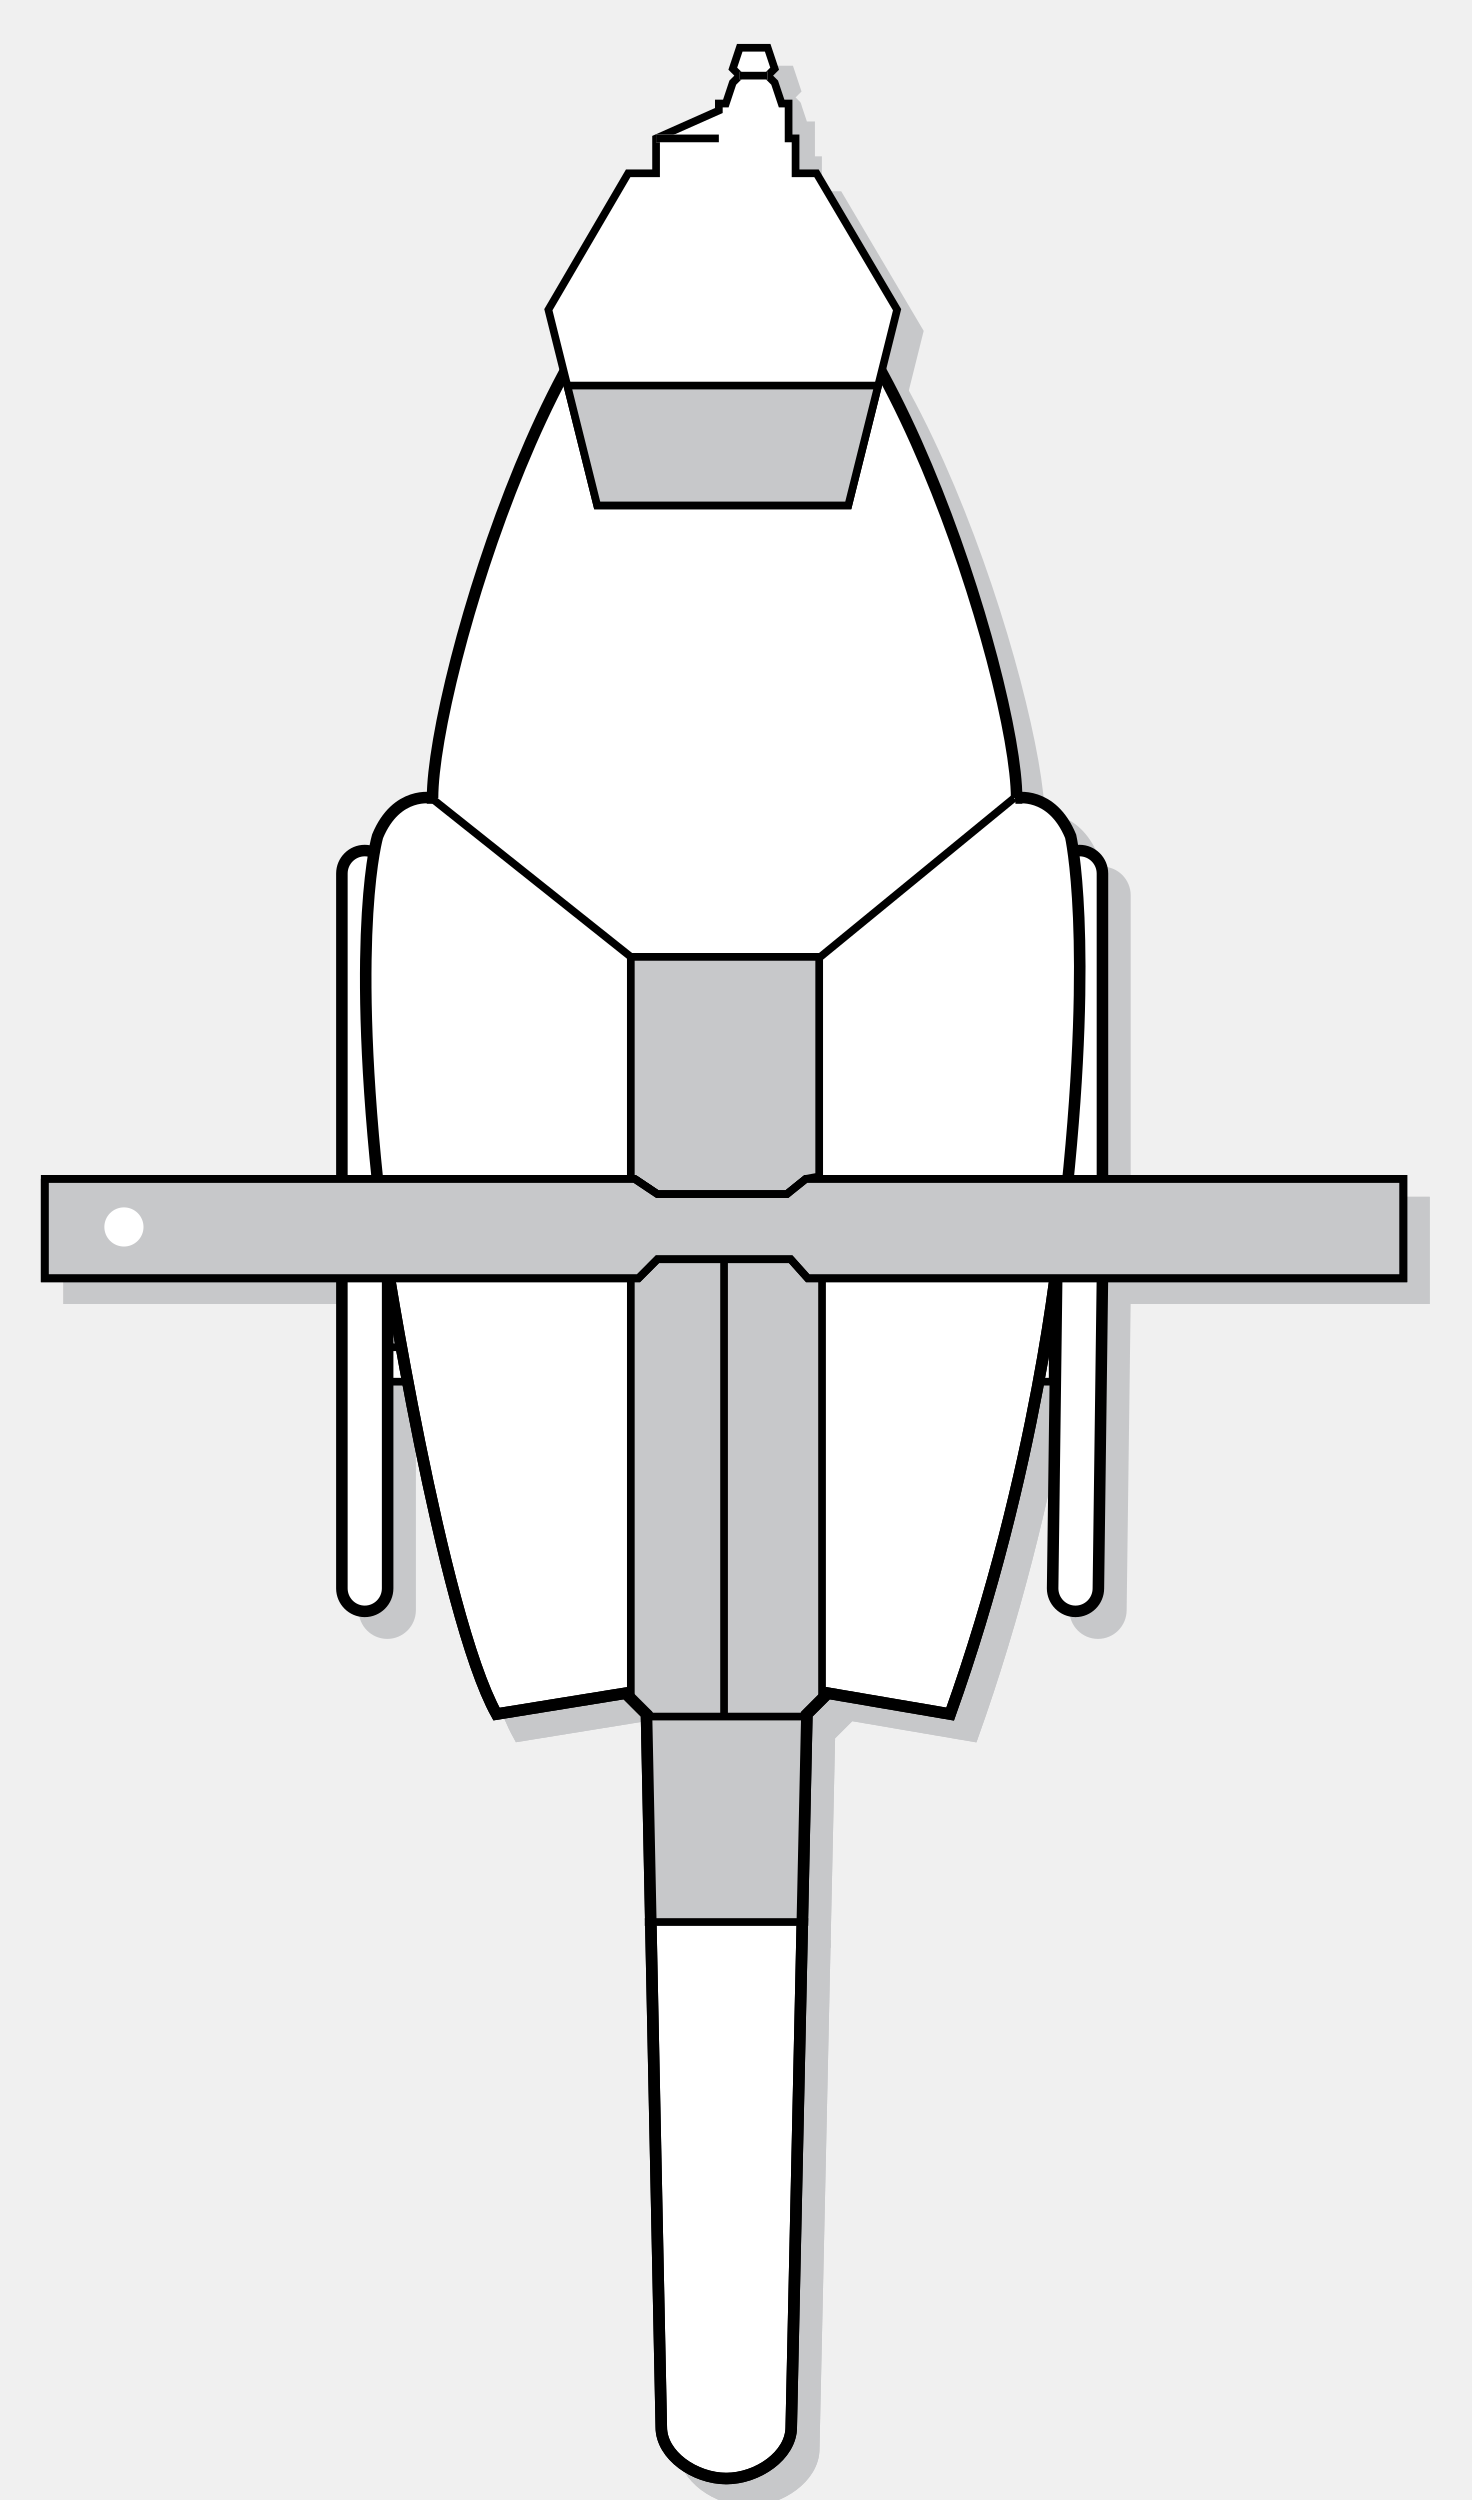
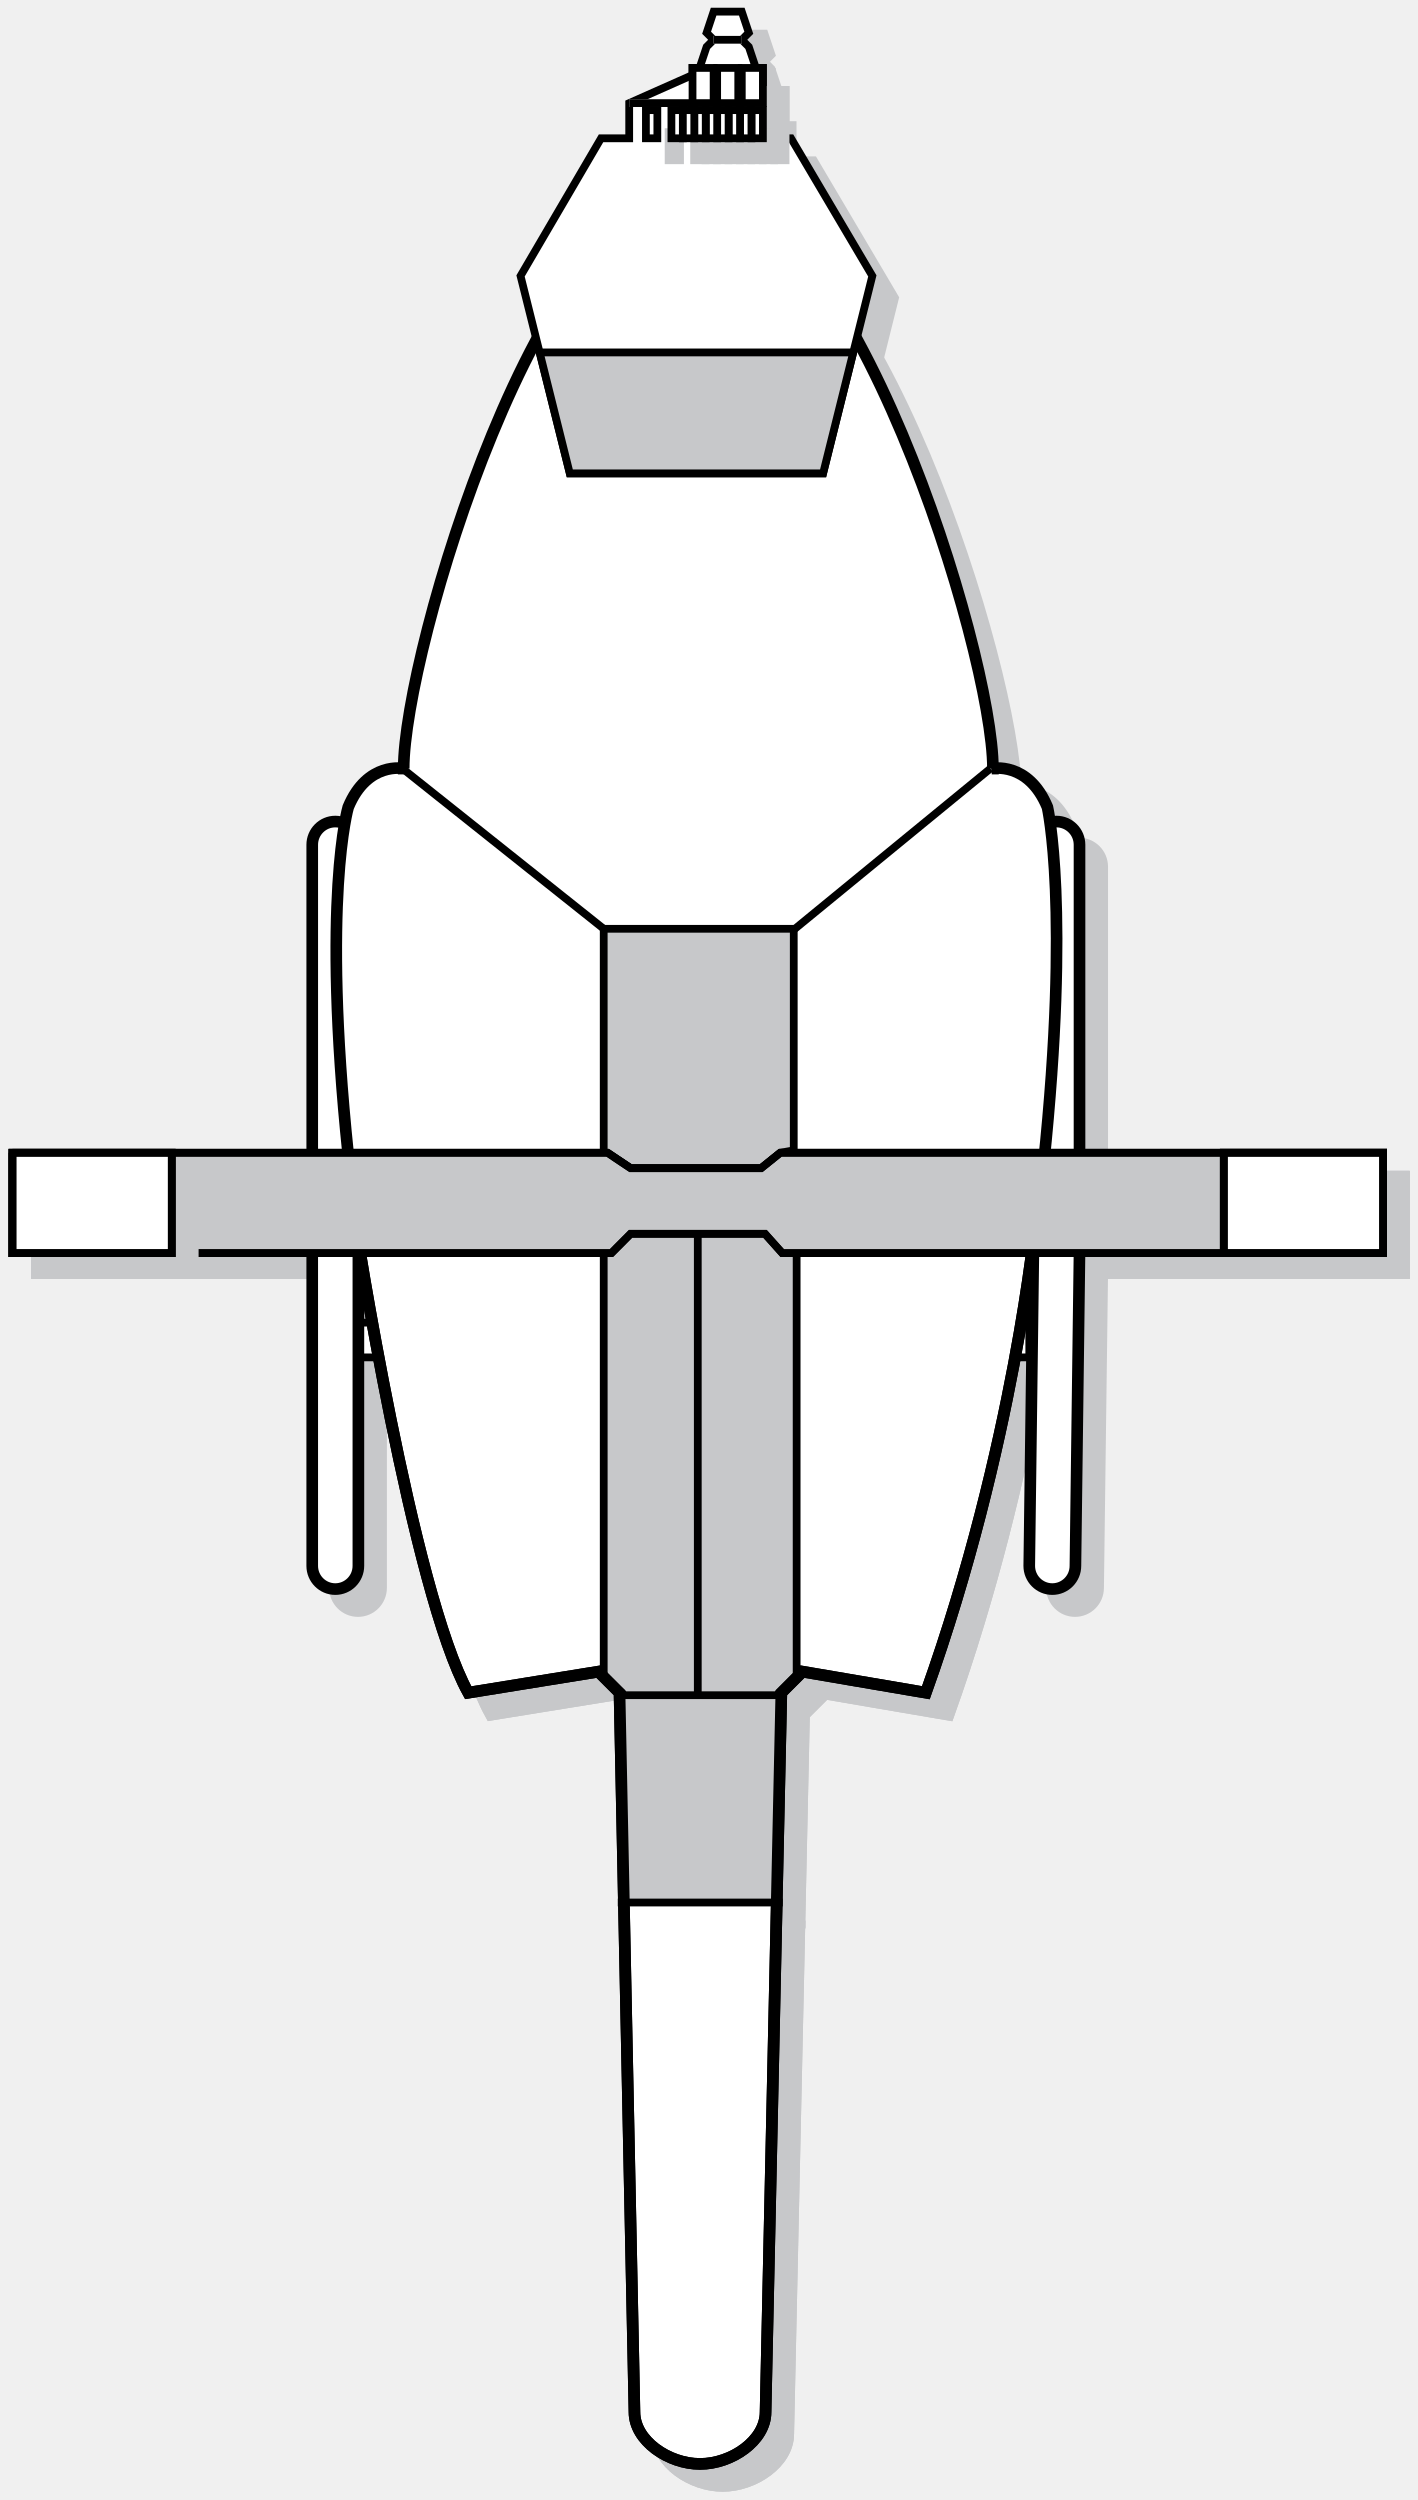
- <svg xmlns="http://www.w3.org/2000/svg" viewBox="-2 26 193 328">
+ <svg xmlns="http://www.w3.org/2000/svg" viewBox="2.25 30.75 184.375 325.125">
+   <defs>
+     <clipPath id="pd-ex1">
+       <path clip-rule="evenodd" d="M395 30H583V358H395zm80.69 164.75h.927l2.481-2.497h17.121l2.19 2.203 1.772 .254v54.501L497.617 251.274H478.229L475.69 249.742zz" />
+     </clipPath>
+     <clipPath id="pd-ex2">
+       <path clip-rule="evenodd" d="M395 30H583V358H395zm4.279 151.755V194.13h77.004l2.482-2.495H496.397l2.231 2.495H575.872V181.755H498.353l-2.482 1.994H478.799l-2.979-1.994zz" />
+     </clipPath>
+     <clipPath id="pd-ex3">
+       <path clip-rule="evenodd" d="M395 30H583V358H395zm82.043 221.874h20.375l-.578 26.681H478.487zz" />
+     </clipPath>
+     <clipPath id="pd-ex4">
+       <path clip-rule="evenodd" d="M395 30H583V358H395zM509.821 68.151L503.542 93.327H471.267l-6.282-25.177L475.243 50.613H479.011V45.958l8.186-3.637V41.515h.827l.954-2.867 1.071-1.07-.99-.992L489.841 34.239h3.206l.782 2.347-.99 .992 1.071 1.07 .956 2.867H495.693v4.548h.909v4.55h2.859zz" />
+     </clipPath>
+     <clipPath id="pd-ex5">
+       <path clip-rule="evenodd" d="M395 30H583V358H395zM503.542 93.327l3.749-15.032H467.518l3.749 15.032zz" />
+     </clipPath>
+     <clipPath id="pd-ex6">
+       <path clip-rule="evenodd" d="M395 30H583V358H395zm81.075 151.204L478.981 183.15h16.679l2.457-1.977L499.683 180.89V152.803H475.716v28.172zz" />
+     </clipPath>
+     <clipPath id="pd-ex7">
+       <path clip-rule="evenodd" d="M395 30H583V358H395zm4.279 151.755h20v12.376h-20zzm156.596 0h19.998v12.376H555.875zz" />
+     </clipPath>
+   </defs>
  <g transform="matrix(1.006 0 0 1.006 3.363 11.250)" id="g302">
    <g id="armor_diagram_superheavy_vtol_chinturret" transform="translate(-398.4775,-13.05)">
-       <polyline fill="#C7C8CA" points="452.202,210.75 446.632,210.75 446.632,206.257 450.686,206.257 " id="polyline30" />
-       <polyline fill="none" id="polyline32" stroke-width="1.003" points="452.202,210.75 446.632,210.75 446.632,206.257   450.686,206.257 " stroke="#C7C8CA" />
-       <path fill="#C7C8CA" d="M440.669,197.273v40.43c0,1.656,1.337,3,2.984,3s2.981-1.344,2.981-3v-40.43" />
-       <path fill="none" stroke-width="1.504" d="M440.669,197.273v40.43c0,1.656,1.337,3,2.984,3s2.981-1.344,2.981-3  v-40.43" stroke="#C7C8CA" />
-       <polyline fill="#C7C8CA" points="531.381,206.257 533.365,206.257 533.365,210.75 530.638,210.75 " id="polyline38" />
-       <polyline fill="none" id="polyline40" stroke-width="1.003" points="531.381,206.257 533.365,206.257 533.365,210.75   530.638,210.75 " stroke="#C7C8CA" />
-       <path fill="#C7C8CA" d="M533.891,197.273l-0.529,40.43c0,1.656,1.335,3,2.982,3c1.648,0,2.985-1.344,2.985-3l0.528-40.43" />
-       <path fill="none" stroke-width="1.504" d="M533.891,197.273l-0.529,40.43c0,1.656,1.335,3,2.982,3  c1.648,0,2.985-1.344,2.985-3l0.528-40.43" stroke="#C7C8CA" />
-       <path fill="#C7C8CA" d="M446.19,193.109c0,0,7.444,48.016,14.642,60.992l16.83-2.725l2.729,2.725l1.931,92.993  c0,3.702,4.401,6.704,8.473,6.704c4.07,0,8.475-3.002,8.475-6.704l2.04-92.993l2.73-2.725l15.953,2.725  c11.417-31.945,14.18-60.992,14.18-60.992" />
-       <path fill="none" stroke-width="1.504" d="M446.19,193.109c0,0,7.444,48.016,14.642,60.992l16.83-2.725  l2.729,2.725l1.931,92.993c0,3.702,4.401,6.704,8.473,6.704c4.07,0,8.475-3.002,8.475-6.704l2.04-92.993l2.73-2.725l15.953,2.725  c11.417-31.945,14.18-60.992,14.18-60.992" stroke="#C7C8CA" />
-       <path fill="#C7C8CA" d="M539.858,184.913v-40.431c0-1.657-1.336-3-2.984-3c-1.647,0-2.983,1.343-2.983,3v40.431" />
-       <path fill="none" stroke-width="1.504" d="M539.858,184.913v-40.431c0-1.657-1.336-3-2.984-3  c-1.647,0-2.983,1.343-2.983,3v40.431" stroke="#C7C8CA" />
-       <path fill="#C7C8CA" d="M446.637,184.913v-40.431c0-1.657-1.336-3-2.983-3c-1.649,0-2.983,1.343-2.983,3v40.431" />
-       <path fill="none" stroke-width="1.504" d="M446.637,184.913v-40.431c0-1.657-1.336-3-2.983-3  c-1.649,0-2.983,1.343-2.983,3v40.431" stroke="#C7C8CA" />
+       <path fill="#C7C8CA" id="polyline30" d="M452.202 210.75h-5.57v-4.493h4.054z" style=";stroke:#C7C8CA;stroke-width:1.003" />
+       <path fill="#C7C8CA" d="M440.669 197.273v40.43c0 1.656 1.337 3 2.984 3s2.981-1.344 2.981-3v-40.43" style=";stroke:#C7C8CA;stroke-width:1.504" />
+       <path fill="#C7C8CA" id="polyline38" d="M531.381 206.257h1.984v4.493h-2.727z" style=";stroke:#C7C8CA;stroke-width:1.003" />
+       <path fill="#C7C8CA" d="M533.891 197.273l-.529 40.43c0 1.656 1.335 3 2.982 3 1.648 0 2.985-1.344 2.985-3l.528-40.43" style=";stroke:#C7C8CA;stroke-width:1.504" />
+       <path fill="#C7C8CA" d="M446.19 193.109s7.444 48.016 14.642 60.992l16.83-2.725 2.729 2.725 1.931 92.993c0 3.702 4.401 6.704 8.473 6.704 4.07 0 8.475-3.002 8.475-6.704l2.04-92.993 2.73-2.725 15.953 2.725c11.417-31.945 14.18-60.992 14.18-60.992" style=";stroke:#C7C8CA;stroke-width:1.504" />
+       <path fill="#C7C8CA" d="M539.858 184.913V144.482c0-1.657-1.336-3-2.984-3-1.647 0-2.983 1.343-2.983 3v40.431" style=";stroke:#C7C8CA;stroke-width:1.504" />
+       <path fill="#C7C8CA" d="M446.637 184.913V144.482c0-1.657-1.336-3-2.983-3-1.649 0-2.983 1.343-2.983 3v40.431" style=";stroke:#C7C8CA;stroke-width:1.504" />
      <polyline fill="#C7C8CA" points="479.658,254.416 500.658,254.416 500.066,281.698 481.138,281.698 479.658,254.416 " id="polyline58" />
      <polyline fill="none" id="polyline60" stroke-width="1.003" points="479.658,254.416 500.657,254.416 500.065,281.696   481.138,281.696 479.658,254.416 " stroke="#C7C8CA" />
-       <path fill="#C7C8CA" d="M445.32,184.546c-3.475-33.193,0-44.922,0-44.922c2.481-5.99,7.197-4.992,7.197-4.992h-0.026  c0-15.106,17.909-75.097,37.804-75.097c19.897,0,38.37,59.991,38.37,75.097h-0.15c0,0,4.715-0.999,7.196,4.992  c0,0,2.979,12.977-0.496,46.169" />
-       <path fill="none" stroke-width="1.504" d="M445.32,184.546c-3.475-33.193,0-44.922,0-44.922  c2.481-5.99,7.197-4.992,7.197-4.992h-0.026c0-15.106,17.909-75.097,37.804-75.097c19.897,0,38.37,59.991,38.37,75.097h-0.15  c0,0,4.715-0.999,7.196,4.992c0,0,2.979,12.977-0.496,46.169" stroke="#C7C8CA" />
+       <path fill="#C7C8CA" d="M445.32 184.546c-3.475-33.193 0-44.922 0-44.922 2.481-5.99 7.197-4.992 7.197-4.992h-.026c0-15.106 17.909-75.097 37.804-75.097 19.897 0 38.37 59.991 38.37 75.097h-.15s4.715-.999 7.196 4.992c0 0 2.979 12.977-.496 46.169" style=";stroke:#C7C8CA;stroke-width:1.504" />
      <polyline fill="#C7C8CA" points="478.322,197.293 479.427,197.293 481.907,194.796 499.279,194.796 501.484,197.015   503.414,197.293 503.414,252.198 500.657,254.416 481.08,254.416 478.322,252.752 478.322,197.293 " id="polyline66" />
      <polyline fill="none" id="polyline68" stroke-width="1.003" points="478.322,197.293 479.425,197.293 481.907,194.796   499.278,194.796 501.484,197.015 503.414,197.293 503.414,252.198 500.657,254.417 481.08,254.417 478.322,252.753 478.322,197.293   " stroke="#C7C8CA" />
-       <path fill="#C7C8CA" d="M490.51,194.778v59.646 M478.35,197.273v54.906l2.73,2.245h19.604l2.606-2.621v-54.53" />
-       <path fill="none" stroke-width="1.003" d="M490.51,194.778v59.646 M478.35,197.273v54.906l2.73,2.245h19.604  l2.606-2.621v-54.53" stroke="#C7C8CA" />
-       <path fill="#C7C8CA" d="M502.916,155.471l25.42-20.839 M452.339,134.632l26.011,20.714" />
-       <path fill="none" stroke-width="1.003" d="M502.916,155.471l25.42-20.839 M452.339,134.632l26.011,20.714" stroke="#C7C8CA" />
+       <path fill="#C7C8CA" d="M490.51 194.778v59.646m-12.16-57.151v54.906l2.73 2.245h19.604l2.606-2.621v-54.53" style=";stroke:#C7C8CA;stroke-width:1.003" />
+       <path fill="#C7C8CA" d="M502.916 155.471l25.42-20.839m-75.997 0l26.011 20.714" style=";stroke:#C7C8CA;stroke-width:1.003" />
      <line fill="none" x1="480.169" x2="501.486" y1="281.22" y2="281.22" id="line78" stroke="#C7C8CA" stroke-miterlimit="10" />
      <polyline fill="#C7C8CA" points="480.169,281.22 501.486,281.22 480.169,281.22 " id="polyline80" />
      <line fill="none" x1="480.169" x2="501.486" y1="281.22" y2="281.22" id="line82" stroke="#C7C8CA" stroke-width="1.003" />
-       <polyline fill="#C7C8CA" points="478.846,184.296 481.824,186.292 498.699,186.292 501.18,184.296 502.918,183.981 502.918,155.345   478.35,155.345 478.35,183.981 " id="polyline84" />
-       <polyline fill="none" id="polyline86" stroke-width="1.003" points="478.846,184.296 481.824,186.292 498.699,186.292   501.18,184.296 502.918,183.981 502.918,155.345 478.35,155.345 478.35,183.981 " stroke="#C7C8CA" />
-       <polyline fill="#C7C8CA" points="478.846,184.296 481.824,186.292 498.699,186.292 501.18,184.296 502.918,183.981 502.918,155.345   478.35,155.345 478.35,183.981 " id="polyline88" />
-       <polyline fill="none" id="polyline90" stroke-width="1.003" points="478.846,184.296 481.824,186.292 498.699,186.292   501.18,184.296 502.918,183.981 502.918,155.345 478.35,155.345 478.35,183.981 " stroke="#C7C8CA" />
-       <path fill="#C7C8CA" d="M446.19,193.109c0,0,7.444,48.016,14.642,60.992l16.83-2.725l2.729,2.725l1.931,92.993  c0,3.702,4.401,6.704,8.473,6.704c4.07,0,8.475-3.002,8.475-6.704l2.04-92.993l2.73-2.725l15.953,2.725  c11.417-31.945,14.18-60.992,14.18-60.992" />
-       <path fill="none" stroke-width="1.504" d="M446.19,193.109c0,0,7.444,48.016,14.642,60.992l16.83-2.725  l2.729,2.725l1.931,92.993c0,3.702,4.401,6.704,8.473,6.704c4.07,0,8.475-3.002,8.475-6.704l2.04-92.993l2.73-2.725l15.953,2.725  c11.417-31.945,14.18-60.992,14.18-60.992" stroke="#C7C8CA" />
+       <path fill="#C7C8CA" id="polyline84" d="M478.846 184.296l2.978 1.996h16.875l2.481-1.996 1.738-.315V155.345H478.35v28.636z" style=";stroke:#C7C8CA;stroke-width:1.003" />
+       <path fill="#C7C8CA" id="polyline88" d="M478.846 184.296l2.978 1.996h16.875l2.481-1.996 1.738-.315V155.345H478.35v28.636z" style=";stroke:#C7C8CA;stroke-width:1.003" />
+       <path fill="#C7C8CA" d="M446.19 193.109s7.444 48.016 14.642 60.992l16.83-2.725 2.729 2.725 1.931 92.993c0 3.702 4.401 6.704 8.473 6.704 4.07 0 8.475-3.002 8.475-6.704l2.04-92.993 2.73-2.725 15.953 2.725c11.417-31.945 14.18-60.992 14.18-60.992" style=";stroke:#C7C8CA;stroke-width:1.504" />
      <polyline fill="#C7C8CA" points="401.914,184.296 401.914,197.273 479.343,197.273 481.824,194.777 499.195,194.777   501.429,197.273 579.105,197.273 579.105,184.296 501.182,184.296 498.698,186.292 481.824,186.292 478.846,184.296   401.914,184.296 " id="polyline96" />
      <polyline fill="none" id="polyline98" stroke-width="1.003" points="401.914,184.296 401.914,197.271 479.343,197.271   481.824,194.777 499.195,194.777 501.429,197.271 579.105,197.271 579.105,184.296 501.18,184.296 498.698,186.292 481.824,186.292   478.846,184.296 401.914,184.296 " stroke="#C7C8CA" />
      <polyline fill="#C7C8CA" points="401.914,184.296 401.914,197.273 479.343,197.273 481.824,194.777 499.195,194.777   501.429,197.273 579.105,197.273 579.105,184.296 501.182,184.296 498.698,186.292 481.824,186.292 478.846,184.296   401.914,184.296 " id="polyline108" />
      <polygon fill="none" stroke-width="1.003" points="401.914,184.296 401.914,197.271 479.343,197.271   481.824,194.777 499.195,194.777 501.429,197.271 579.105,197.271 579.105,184.296 501.18,184.296 498.698,186.292 481.824,186.292   478.846,184.296 " stroke="#C7C8CA" />
      <polyline fill="#C7C8CA" points="513.075,70.945 506.711,96.469 473.965,96.469 467.6,70.945 478.006,53.154 481.646,53.154   481.646,48.606 489.83,44.968 489.83,44.058 490.741,44.058 491.649,41.329 492.56,40.42 491.649,39.51 492.56,36.782   496.197,36.782 497.107,39.51 496.197,40.42 497.107,41.329 498.017,44.058 498.927,44.058 498.928,48.606 499.836,48.606   499.836,53.154 502.566,53.154 513.075,70.945 " id="polyline120" />
      <polygon fill="none" stroke-width="1.003" points="513.075,70.945 506.711,96.469 473.965,96.469 467.6,70.945   478.006,53.154 481.644,53.154 481.644,48.606 489.83,44.968 489.83,44.058 490.74,44.058 491.649,41.329 492.56,40.42   491.649,39.51 492.56,36.782 496.197,36.782 497.105,39.51 496.197,40.42 497.105,41.329 498.017,44.058 498.927,44.058   498.928,48.606 499.836,48.606 499.836,53.154 502.566,53.154 " stroke="#C7C8CA" />
      <line fill="none" x1="493.98" x2="497.619" y1="41.741" y2="41.741" id="line136" stroke="#C7C8CA" stroke-miterlimit="10" />
      <polyline fill="#C7C8CA" points="493.98,41.741 497.619,41.741 493.98,41.741 " id="polyline138" />
      <line fill="none" x1="493.98" x2="497.619" y1="41.741" y2="41.741" id="line140" stroke="#C7C8CA" stroke-width="1.003" />
      <line fill="none" x1="481.646" x2="489.832" y1="48.605" y2="48.605" id="line142" stroke="#C7C8CA" stroke-miterlimit="10" />
      <polyline fill="#C7C8CA" points="481.646,48.605 489.832,48.605 481.646,48.605 " id="polyline144" />
      <line fill="none" x1="481.646" x2="489.832" y1="48.605" y2="48.605" id="line146" stroke="#C7C8CA" stroke-width="1.003" />
      <polyline fill="#C7C8CA" points="506.711,96.469 510.608,80.838 470.066,80.838 473.967,96.469 506.711,96.469 " id="polyline184" />
      <polygon fill="none" stroke-width="1.003" points="506.711,96.469 510.607,80.838 470.066,80.838 473.967,96.469   " stroke="#C7C8CA" />
-       <polyline fill="#FFFFFF" points="449.268,207.908 443.697,207.908 443.697,203.416 447.751,203.416 " id="polyline188" />
+       <polyline fill="#FFFFFF" points="449.268,207.908 443.697,207.908 443.697,203.416 447.751,203.416 " id="polyline188" class="armor unitLocation" data-loc="LS" />
      <polyline fill="none" id="polyline190" stroke-width="1.003" points="449.268,207.908 443.697,207.908 443.697,203.416   447.751,203.416 " stroke="#000000" />
-       <path fill="#FFFFFF" d="M437.734,194.431v40.431c0,1.656,1.336,3,2.984,3c1.646,0,2.983-1.344,2.983-3v-40.431" />
-       <path fill="none" stroke-width="1.504" d="M437.734,194.431v40.431c0,1.656,1.336,3,2.984,3  c1.646,0,2.983-1.344,2.983-3v-40.431" stroke="#000000" />
-       <polyline fill="#FFFFFF" points="528.446,203.415 530.432,203.415 530.432,207.907 527.703,207.907 " id="polyline196" />
+       <path fill="#FFFFFF" d="M437.734 194.431v40.431c0 1.656 1.336 3 2.984 3 1.646 0 2.983-1.344 2.983-3V194.431" class="armor unitLocation" data-loc="LS" style=";stroke:#000000;stroke-width:1.504" />
+       <polyline fill="#FFFFFF" points="528.446,203.415 530.432,203.415 530.432,207.907 527.703,207.907 " id="polyline196" class="armor unitLocation" data-loc="RS" />
      <polyline fill="none" id="polyline198" stroke-width="1.003" points="528.446,203.415 530.432,203.415 530.432,207.907   527.703,207.907 " stroke="#000000" />
-       <path fill="#FFFFFF" d="M530.957,194.431l-0.53,40.431c0,1.656,1.336,3,2.982,3c1.649,0,2.986-1.344,2.986-3l0.527-40.431" />
-       <path fill="none" stroke-width="1.504" d="M530.957,194.431l-0.53,40.431c0,1.656,1.336,3,2.982,3  c1.649,0,2.986-1.344,2.986-3l0.527-40.431" stroke="#000000" />
-       <path fill="#FFFFFF" d="M443.257,190.266c0,0,7.445,48.016,14.643,60.992l16.83-2.725l2.729,2.725l1.931,92.993  c0,3.704,4.402,6.705,8.474,6.705c4.069,0,8.475-3.001,8.475-6.705l2.04-92.993l2.729-2.725l15.954,2.725  c11.417-31.945,14.18-60.992,14.18-60.992" />
-       <path fill="none" stroke-width="1.504" d="M443.257,190.266c0,0,7.445,48.016,14.643,60.992l16.83-2.725  l2.729,2.725l1.931,92.993c0,3.704,4.402,6.705,8.474,6.705c4.069,0,8.475-3.001,8.475-6.705l2.04-92.993l2.729-2.725l15.954,2.725  c11.417-31.945,14.18-60.992,14.18-60.992" stroke="#000000" />
-       <path fill="#FFFFFF" d="M536.925,182.071v-40.431c0-1.656-1.337-3-2.985-3c-1.646,0-2.982,1.344-2.982,3v40.431" />
-       <path fill="none" stroke-width="1.504" d="M536.925,182.071v-40.431c0-1.656-1.337-3-2.985-3  c-1.646,0-2.982,1.344-2.982,3v40.431" stroke="#000000" />
-       <path fill="#FFFFFF" d="M443.702,182.071v-40.431c0-1.656-1.335-3-2.983-3s-2.984,1.344-2.984,3v40.431" />
-       <path fill="none" stroke-width="1.504" d="M443.702,182.071v-40.431c0-1.656-1.335-3-2.983-3s-2.984,1.344-2.984,3  v40.431" stroke="#000000" />
-       <polyline fill="#C7C8CA" points="476.726,251.574 497.724,251.574 497.133,278.855 478.203,278.855 476.726,251.574 " id="polyline216" />
-       <path fill="#FFFFFF" d="M442.386,181.704c-3.474-33.193,0-44.922,0-44.922c2.481-5.991,7.196-4.992,7.196-4.992h-0.024  c0-15.105,17.908-75.097,37.803-75.097c19.897,0,38.37,59.992,38.37,75.097h-0.149c0,0,4.715-0.999,7.196,4.992  c0,0,2.979,12.977-0.497,46.168" />
-       <path fill="none" stroke-width="1.504" d="M442.386,181.704c-3.474-33.193,0-44.922,0-44.922  c2.481-5.991,7.196-4.992,7.196-4.992h-0.024c0-15.105,17.908-75.097,37.803-75.097c19.897,0,38.37,59.992,38.37,75.097h-0.149  c0,0,4.715-0.999,7.196,4.992c0,0,2.979,12.977-0.497,46.168" stroke="#000000" />
-       <polyline fill="#C7C8CA" points="475.39,194.45 476.492,194.45 478.973,191.953 496.344,191.953 498.551,194.173 500.481,194.45   500.481,249.355 497.723,251.574 478.146,251.574 475.39,249.911 475.39,194.45 " id="polyline222" />
-       <path fill="none" stroke-width="1.003" d="M487.577,191.937v59.646 M475.417,194.431v54.906l2.73,2.245h19.603  l2.606-2.621v-54.531" stroke="#000000" />
-       <path fill="none" stroke-width="1.003" d="M499.982,152.629l25.421-20.839 M449.404,131.79l26.012,20.714" stroke="#000000" />
+       <path fill="#FFFFFF" d="M530.957 194.431l-.53 40.431c0 1.656 1.336 3 2.982 3 1.649 0 2.986-1.344 2.986-3l.527-40.431" class="armor unitLocation" data-loc="RS" style=";stroke:#000000;stroke-width:1.504" />
+       <defs>
+         <clipPath id="vtol-turret-armor-outline-2" clipPathUnits="userSpaceOnUse">
+           <path d="M443.257,190.266c0,0,7.445,48.016,14.643,60.992l16.83-2.725l2.729,2.725l1.931,92.993  c0,3.704,4.402,6.705,8.474,6.705c4.069,0,8.475-3.001,8.475-6.705l2.04-92.993l2.729-2.725l15.954,2.725  c11.417-31.945,14.18-60.992,14.18-60.992" />
+         </clipPath>
+       </defs>
+       <g clip-path="url(#vtol-turret-armor-outline-2)">
+         <g clip-path="url(#pd-ex1)">
+           <path class="armor unitLocation" data-loc="LS" fill="#FFFFFF" stroke="none" d="M300 0H487.977V251.574H300z" clip-path="url(#pd-ex2)" />
+         </g>
+         <g clip-path="url(#pd-ex1)">
+           <path class="armor unitLocation" data-loc="RS" fill="#FFFFFF" stroke="none" d="M487.577 0H650V251.574H487.577z" clip-path="url(#pd-ex2)" />
+         </g>
+         <path class="armor unitLocation" data-loc="RR" fill="#FFFFFF" stroke="none" d="M300 251.574H650V400H300z" clip-path="url(#pd-ex3)" />
+       </g>
+       <path fill="none" stroke-width="1.504" d="M443.257 190.266s7.445 48.016 14.643 60.992l16.83-2.725 2.729 2.725 1.931 92.993c0 3.704 4.402 6.705 8.474 6.705 4.069 0 8.475-3.001 8.475-6.705l2.04-92.993 2.729-2.725 15.954 2.725c11.417-31.945 14.18-60.992 14.18-60.992" stroke="#000000" />
+       <path fill="#FFFFFF" d="M536.925 182.071V141.64c0-1.656-1.337-3-2.985-3-1.646 0-2.982 1.344-2.982 3v40.431" class="armor unitLocation" data-loc="RS" style=";stroke:#000000;stroke-width:1.504" clip-path="url(#pd-ex2)" />
+       <path fill="#FFFFFF" d="M443.702 182.071V141.64c0-1.656-1.335-3-2.983-3s-2.984 1.344-2.984 3v40.431" class="armor unitLocation" data-loc="LS" style=";stroke:#000000;stroke-width:1.504" clip-path="url(#pd-ex2)" />
+       <polyline fill="#C7C8CA" points="476.726,251.574 497.724,251.574 497.133,278.855 478.203,278.855 476.726,251.574 " id="polyline216" class="structure unitLocation" data-loc="RR" />
+       <defs>
+         <clipPath id="vtol-turret-armor-outline-1" clipPathUnits="userSpaceOnUse">
+           <path d="M442.386,181.704c-3.474-33.193,0-44.922,0-44.922c2.481-5.991,7.196-4.992,7.196-4.992h-0.024  c0-15.105,17.908-75.097,37.803-75.097c19.897,0,38.37,59.992,38.37,75.097h-0.149c0,0,4.715-0.999,7.196,4.992  c0,0,2.979,12.977-0.497,46.168" />
+         </clipPath>
+       </defs>
+       <g clip-path="url(#vtol-turret-armor-outline-1)">
+         <g clip-path="url(#pd-ex4)">
+           <path class="armor unitLocation" data-loc="FR" fill="#FFFFFF" stroke="none" d="M300 0H650L525.403 131.79l-25.42 20.713H475.416L449.404 131.79z" clip-path="url(#pd-ex5)" />
+         </g>
+         <g clip-path="url(#pd-ex6)">
+           <path class="armor unitLocation" data-loc="LS" fill="#FFFFFF" stroke="none" d="M300 0L449.404 131.79l26.012 20.713h12.561V400H300z" clip-path="url(#pd-ex2)" />
+         </g>
+         <g clip-path="url(#pd-ex6)">
+           <path class="armor unitLocation" data-loc="RS" fill="#FFFFFF" stroke="none" d="M525.403 131.79L650 0V400H487.577V152.503h12.406z" clip-path="url(#pd-ex2)" />
+         </g>
+       </g>
+       <path fill="none" stroke-width="1.504" d="M442.386 181.704c-3.474-33.193 0-44.922 0-44.922 2.481-5.991 7.196-4.992 7.196-4.992h-.024c0-15.105 17.908-75.097 37.803-75.097 19.897 0 38.37 59.992 38.37 75.097h-.149s4.715-.999 7.196 4.992c0 0 2.979 12.977-.497 46.168" stroke="#000000" />
+       <defs>
+         <clipPath id="vtol-turret-structure-outline-3" clipPathUnits="userSpaceOnUse">
+           <polyline points="475.39,194.45 476.492,194.45 478.973,191.953 496.344,191.953 498.551,194.173 500.481,194.45   500.481,249.355 497.723,251.574 478.146,251.574 475.39,249.911 475.39,194.45 " />
+         </clipPath>
+       </defs>
+       <g clip-path="url(#vtol-turret-structure-outline-3)">
+         <path class="structure unitLocation" data-loc="LS" fill="#C7C8CA" stroke="none" d="M300 0H487.577V400H300z" />
+         <path class="structure unitLocation" data-loc="RS" fill="#C7C8CA" stroke="none" d="M487.577 0H650V400H487.577z" />
+       </g>
+       <path fill="none" stroke-width="1.003" d="M487.577 191.937v59.646m-12.16-57.152v54.906l2.73 2.245H497.75l2.606-2.621V194.43" stroke="#000000" />
+       <path fill="none" stroke-width="1.003" d="M499.982 152.629l25.421-20.839m-75.999 0l26.012 20.714" stroke="#000000" />
      <line fill="none" x1="477.235" x2="498.552" y1="278.378" y2="278.378" id="line228" stroke="#000000" stroke-width="1.003" />
-       <polyline fill="#C7C8CA" points="475.911,181.455 478.89,183.45 495.766,183.45 498.246,181.455 499.983,181.14 499.983,152.503   475.416,152.503 475.416,181.14 " id="polyline230" />
+       <polyline fill="#C7C8CA" points="475.911,181.455 478.89,183.45 495.766,183.45 498.246,181.455 499.983,181.14 499.983,152.503   475.416,152.503 475.416,181.14 " id="polyline230" class="structure unitLocation" data-loc="FR" />
      <polyline fill="none" id="polyline232" stroke-width="1.003" points="475.911,181.455 478.89,183.45 495.766,183.45   498.246,181.455 499.983,181.14 499.983,152.503 475.416,152.503 475.416,181.14 " stroke="#000000" />
-       <path fill="none" stroke-width="1.504" d="M443.257,190.266c0,0,7.445,48.016,14.643,60.992l16.83-2.725  l2.729,2.725l1.931,92.993c0,3.704,4.402,6.705,8.474,6.705c4.069,0,8.475-3.001,8.475-6.705l2.04-92.993l2.729-2.725l15.954,2.725  c11.417-31.945,14.18-60.992,14.18-60.992" stroke="#000000" />
-       <polyline fill="#C7C8CA" points="398.979,181.455 398.979,194.43 476.408,194.43 478.89,191.935 496.263,191.935 498.494,194.43   576.172,194.43 576.172,181.455 498.247,181.455 495.765,183.449 478.89,183.449 475.911,181.455 398.979,181.455 " id="polyline236" />
+       <path fill="none" stroke-width="1.504" d="M443.257 190.266s7.445 48.016 14.643 60.992l16.83-2.725 2.729 2.725 1.931 92.993c0 3.704 4.402 6.705 8.474 6.705 4.069 0 8.475-3.001 8.475-6.705l2.04-92.993 2.729-2.725 15.954 2.725c11.417-31.945 14.18-60.992 14.18-60.992" stroke="#000000" />
+       <polyline fill="#C7C8CA" points="398.979,181.455 398.979,194.43 476.408,194.43 478.89,191.935 496.263,191.935 498.494,194.43   576.172,194.43 576.172,181.455 498.247,181.455 495.765,183.449 478.89,183.449 475.911,181.455 398.979,181.455 " id="polyline236" class="structure unitLocation" data-loc="RO" clip-path="url(#pd-ex7)" />
      <polyline fill="none" id="polyline238" stroke-width="1.003" points="398.979,181.455 398.979,194.43 476.408,194.43   478.89,191.935 496.261,191.935 498.494,194.43 576.172,194.43 576.172,181.455 498.246,181.455 495.765,183.45 478.89,183.45   475.911,181.455 398.979,181.455 " stroke="#000000" />
      <polygon fill="none" stroke-width="1.003" points="398.979,181.455 398.979,194.43 476.408,194.43 478.89,191.935   496.261,191.935 498.494,194.43 576.172,194.43 576.172,181.455 498.246,181.455 495.765,183.45 478.89,183.45 475.911,181.455 " stroke="#000000" />
-       <polyline fill="#FFFFFF" points="510.142,68.104 503.776,93.627 471.033,93.627 464.665,68.104 475.071,50.313 478.711,50.313   478.711,45.763 486.897,42.126 486.897,41.215 487.808,41.215 488.716,38.486 489.625,37.578 488.716,36.667 489.625,33.939   493.264,33.939 494.173,36.667 493.264,37.578 494.173,38.486 495.083,41.215 495.993,41.215 495.993,45.763 496.902,45.763   496.902,50.313 499.632,50.313 510.142,68.104 " id="polyline254" />
+       <polyline fill="#FFFFFF" points="510.142,68.104 503.776,93.627 471.033,93.627 464.665,68.104 475.071,50.313 478.711,50.313   478.711,45.763 486.897,42.126 486.897,41.215 487.808,41.215 488.716,38.486 489.625,37.578 488.716,36.667 489.625,33.939   493.264,33.939 494.173,36.667 493.264,37.578 494.173,38.486 495.083,41.215 495.993,41.215 495.993,45.763 496.902,45.763   496.902,50.313 499.632,50.313 510.142,68.104 " id="polyline254" class="armor unitLocation" data-loc="TU" clip-path="url(#pd-ex5)" />
      <polygon fill="none" stroke-width="1.003" points="510.142,68.104 503.776,93.627 471.032,93.627 464.664,68.104   475.071,50.313 478.71,50.313 478.71,45.763 486.896,42.126 486.896,41.215 487.806,41.215 488.716,38.486 489.624,37.578   488.716,36.668 489.624,33.939 493.264,33.939 494.173,36.668 493.264,37.578 494.173,38.486 495.083,41.215 495.992,41.215   495.993,45.763 496.902,45.763 496.902,50.313 499.632,50.313 " stroke="#000000" />
      <line fill="none" x1="489.625" x2="493.265" y1="37.577" y2="37.577" id="line270" stroke="#FFFFFF" stroke-miterlimit="10" />
-       <polyline fill="#FFFFFF" points="489.625,37.577 493.265,37.577 489.625,37.577 " id="polyline272" />
+       <polyline fill="#FFFFFF" points="489.625,37.577 493.265,37.577 489.625,37.577 " id="polyline272" class="armor unitLocation" data-loc="TU" />
      <line fill="none" x1="489.625" x2="493.265" y1="37.577" y2="37.577" id="line274" stroke="#000000" stroke-width="1.003" />
      <line fill="none" x1="478.712" x2="486.897" y1="45.763" y2="45.763" id="line276" stroke="#FFFFFF" stroke-miterlimit="10" />
-       <polyline fill="#FFFFFF" points="478.712,45.763 486.897,45.763 478.712,45.763 " id="polyline278" />
+       <polyline fill="#FFFFFF" points="478.712,45.763 486.897,45.763 478.712,45.763 " id="polyline278" class="armor unitLocation" data-loc="TU" />
      <line fill="none" x1="478.712" x2="486.897" y1="45.763" y2="45.763" id="line280" stroke="#000000" stroke-width="1.003" />
-       <polyline fill="#C7C8CA" points="503.776,93.627 507.675,77.995 467.134,77.995 471.033,93.627 503.776,93.627 " id="polyline318" />
+       <polyline fill="#C7C8CA" points="503.776,93.627 507.675,77.995 467.134,77.995 471.033,93.627 503.776,93.627 " id="polyline318" class="structure unitLocation" data-loc="TU" />
      <polygon fill="none" stroke-width="1.003" points="503.776,93.627 507.673,77.995 467.133,77.995 471.032,93.627   " stroke="#000000" />
-       <path fill="#FFFFFF" d="M409.31,190.282c1.411,0,2.552-1.143,2.552-2.552c0-1.41-1.141-2.554-2.552-2.554  c-1.41,0-2.554,1.144-2.554,2.554C406.756,189.139,407.899,190.282,409.31,190.282" />
+       <path fill="#FFFFFF" d="M409.31 190.282c1.411 0 2.552-1.143 2.552-2.552 0-1.41-1.141-2.554-2.552-2.554-1.41 0-2.554 1.144-2.554 2.554 0 1.409 1.143 2.552 2.554 2.552" class="armor unitLocation" data-loc="RO" />
      <g fill="none" id="armorPips">
        <g transform="translate(487.3355,94.98)" class="paperdoll-pip-profile">
          <rect x="-27.77" width="55.54" y="0" height="6.8" data-fill="armor" data-location="FR" />
          <rect x="-28.95" width="57.9" y="3.4" height="6.8" data-fill="armor" data-location="FR" />
          <rect x="-30.11" width="60.22" y="6.8" height="6.8" data-fill="armor" data-location="FR" />
          <rect x="-30.93" width="61.86" y="10.2" height="6.8" data-fill="armor" data-location="FR" />
          <rect x="-32.29" width="64.58" y="13.6" height="6.8" data-fill="armor" data-location="FR" />
          <rect x="-32.98" width="65.96" y="17.4" height="6.8" data-fill="armor" data-location="FR" />
          <rect x="-34.14" width="68.28" y="20.4" height="6.8" data-fill="armor" data-location="FR" />
          <rect x="-35.45" width="70.9" y="27.2" height="6.8" data-fill="armor" data-location="FR" />
          <rect x="-32.16" width="64.32" y="34.0" height="6.8" data-fill="armor" data-location="FR" />
          <rect x="-23" width="46" y="40.8" height="6.8" data-fill="armor" data-location="FR" />
          <rect x="-14.93" width="29.86" y="47.6" height="6.8" data-fill="armor" data-location="FR" />
        </g>
-         <g style="mml-multisection:true" transform="translate(501.3005,135.434)" class="paperdoll-pip-profile">
+         <g transform="translate(501.3005,135.434)" class="paperdoll-pip-profile" data-multisection="true">
          <g id="armorPipsRS_section01">
            <rect x="21.19" width="8.75" y="0" height="6.8" data-fill="armor" data-location="RS" />
            <rect x="12.65" width="18.2" y="6.8" height="6.8" data-fill="armor" data-location="RS" />
            <rect x="3.25" width="27.59" y="13.6" height="6.8" data-fill="armor" data-location="RS" />
            <rect x="0" width="30.96" y="20.4" height="6.8" data-fill="armor" data-location="RS" />
            <rect x="0" width="30.96" y="27.2" height="6.8" data-fill="armor" data-location="RS" />
            <rect x="0" width="29.96" y="34.0" height="6.8" data-fill="armor" data-location="RS" />
            <rect x="0" width="29.91" y="39.6" height="6.8" data-fill="armor" data-location="RS" />
          </g>
          <g id="armorPipsRS_section02">
            <rect x="0" width="26.68" y="61.2" height="6.8" data-fill="armor" data-location="RS" />
            <rect x="0" width="25.38" y="68" height="6.8" data-fill="armor" data-location="RS" />
            <rect x="0" width="23.74" y="74.8" height="6.8" data-fill="armor" data-location="RS" />
            <rect x="0" width="22.12" y="81.6" height="6.8" data-fill="armor" data-location="RS" />
            <rect x="0" width="20.88" y="88.4" height="6.8" data-fill="armor" data-location="RS" />
            <rect x="0" width="18.68" y="95.2" height="6.8" data-fill="armor" data-location="RS" />
            <rect x="0" width="16.5" y="102" height="6.8" data-fill="armor" data-location="RS" />
          </g>
        </g>
-         <g style="mml-multisection:true" transform="matrix(-1,0,0,1,473.6595,135.434)" class="paperdoll-pip-profile">
+         <g transform="matrix(-1,0,0,1,473.6595,135.434)" class="paperdoll-pip-profile" data-multisection="true">
          <g id="armorPipsLS_section01">
            <rect x="21.19" width="8.75" y="0" height="6.8" data-fill="armor" data-location="LS" />
            <rect x="12.65" width="18.2" y="6.8" height="6.8" data-fill="armor" data-location="LS" />
            <rect x="3.25" width="27.59" y="13.6" height="6.8" data-fill="armor" data-location="LS" />
            <rect x="0" width="30.96" y="20.4" height="6.8" data-fill="armor" data-location="LS" />
            <rect x="0" width="30.96" y="27.2" height="6.8" data-fill="armor" data-location="LS" />
            <rect x="0" width="29.96" y="34.0" height="6.8" data-fill="armor" data-location="LS" />
            <rect x="0" width="29.91" y="39.6" height="6.8" data-fill="armor" data-location="LS" />
          </g>
          <g id="armorPipsLS_section02">
            <rect x="0" width="26.68" y="61.2" height="6.8" data-fill="armor" data-location="LS" />
            <rect x="0" width="25.38" y="68" height="6.8" data-fill="armor" data-location="LS" />
            <rect x="0" width="23.74" y="74.8" height="6.8" data-fill="armor" data-location="LS" />
            <rect x="0" width="22.12" y="81.6" height="6.8" data-fill="armor" data-location="LS" />
            <rect x="0" width="20.88" y="88.4" height="6.8" data-fill="armor" data-location="LS" />
            <rect x="0" width="18.68" y="95.2" height="6.8" data-fill="armor" data-location="LS" />
            <rect x="0" width="16.5" y="102" height="6.8" data-fill="armor" data-location="LS" />
          </g>
        </g>
        <g transform="translate(487.8295,280.58)" class="paperdoll-pip-profile">
          <rect x="-7.3" width="14.6" y="0" height="6.3" data-fill="armor" data-location="RR" />
          <rect x="-7.11" width="14.22" y="6.3" height="6.3" data-fill="armor" data-location="RR" />
          <rect x="-6.91" width="13.82" y="12.6" height="6.3" data-fill="armor" data-location="RR" />
          <rect x="-6.72" width="13.44" y="18.9" height="6.3" data-fill="armor" data-location="RR" />
          <rect x="-6.53" width="13.06" y="25.2" height="6.3" data-fill="armor" data-location="RR" />
          <rect x="-6.33" width="12.66" y="31.5" height="6.3" data-fill="armor" data-location="RR" />
          <rect x="-6.14" width="12.28" y="37.8" height="6.3" data-fill="armor" data-location="RR" />
          <rect x="-5.95" width="11.9" y="44.1" height="6.3" data-fill="armor" data-location="RR" />
          <rect x="-5.75" width="11.5" y="50.4" height="6.3" data-fill="armor" data-location="RR" />
          <rect x="-5.56" width="11.12" y="56.7" height="6.3" data-fill="armor" data-location="RR" />
        </g>
        <g transform="translate(487.3295,184.18)" class="paperdoll-pip-profile">
-           <rect x="-87.3" width="174.6" y="0" height="6.8" style="mml-gap:-71,71" data-fill="armor" data-location="RO" />
+           <rect x="-87.3" width="174.6" y="0" height="6.8" data-fill="armor" data-location="RO" data-gap="-71,71" />
        </g>
        <g transform="translate(487.3355,51.18)" class="paperdoll-pip-profile">
          <rect x="-11.63" width="23.26" y="0" height="6.44" data-fill="armor" data-location="TU" />
          <rect x="-15.35" width="30.7" y="6.44" height="6.44" data-fill="armor" data-location="TU" />
          <rect x="-19.32" width="38.64" y="12.88" height="6.44" data-fill="armor" data-location="TU" />
          <rect x="-19.32" width="38.64" y="19.32" height="6.44" data-fill="armor" data-location="TU" />
        </g>
      </g>
      <g fill="none" id="structurePips">
        <g transform="translate(487.5305,155.4)" class="paperdoll-pip-profile">
          <rect x="-11" width="22" y="0" height="6.8" data-fill="structure" data-location="FR" />
          <rect x="-11" width="22" y="6.8" height="6.8" data-fill="structure" data-location="FR" />
          <rect x="-11" width="22" y="13.6" height="6.8" data-fill="structure" data-location="FR" />
        </g>
        <g transform="translate(488.8295,194.88)" class="paperdoll-pip-profile">
          <rect x="0" width="9.8" y="0" height="6.8" data-fill="structure" data-location="RS" />
          <rect x="0" width="9.8" y="6.8" height="6.8" data-fill="structure" data-location="RS" />
          <rect x="0" width="9.8" y="13.6" height="6.8" data-fill="structure" data-location="RS" />
          <rect x="0" width="9.8" y="20.4" height="6.8" data-fill="structure" data-location="RS" />
          <rect x="0" width="9.8" y="27.2" height="6.8" data-fill="structure" data-location="RS" />
          <rect x="0" width="9.8" y="34.0" height="6.8" data-fill="structure" data-location="RS" />
          <rect x="0" width="9.8" y="40.8" height="6.8" data-fill="structure" data-location="RS" />
          <rect x="0" width="9.8" y="47.6" height="6.8" data-fill="structure" data-location="RS" />
        </g>
        <g transform="matrix(-1,0,0,1,486.2995,194.88)" class="paperdoll-pip-profile">
          <rect x="0" width="9.8" y="0" height="6.8" data-fill="structure" data-location="LS" />
          <rect x="0" width="9.8" y="6.8" height="6.8" data-fill="structure" data-location="LS" />
          <rect x="0" width="9.8" y="13.6" height="6.8" data-fill="structure" data-location="LS" />
          <rect x="0" width="9.8" y="20.4" height="6.8" data-fill="structure" data-location="LS" />
          <rect x="0" width="9.8" y="27.2" height="6.8" data-fill="structure" data-location="LS" />
          <rect x="0" width="9.8" y="34.0" height="6.8" data-fill="structure" data-location="LS" />
          <rect x="0" width="9.8" y="40.8" height="6.8" data-fill="structure" data-location="LS" />
          <rect x="0" width="9.8" y="47.6" height="6.8" data-fill="structure" data-location="LS" />
        </g>
        <g transform="translate(487.7305,254.18)" class="paperdoll-pip-profile">
          <rect x="-8.65" width="17.3" y="0" height="6.8" data-fill="structure" data-location="RR" />
          <rect x="-8.65" width="17.3" y="6.8" height="6.8" data-fill="structure" data-location="RR" />
          <rect x="-8.65" width="17.3" y="13.6" height="6.8" data-fill="structure" data-location="RR" />
        </g>
        <g transform="translate(487.3295,184.8)" class="paperdoll-pip-profile">
          <rect x="-66.8" width="133.6" y="0" height="5.6" data-fill="structure" data-location="RO" />
        </g>
        <g transform="translate(487.3355,78.8)" class="paperdoll-pip-profile">
          <rect x="-17.42" width="34.84" y="0" height="6.8" data-fill="structure" data-location="TU" />
          <rect x="-15.92" width="31.84" y="6.8" height="6.8" data-fill="structure" data-location="TU" />
        </g>
      </g>
+       <rect x="401.914" fill="#C7C8CA" width="20.598" y="184.297" height="12.976" id="rect100" />
+       <rect x="401.914" y="184.297" fill="none" width="20.599" id="rect102" height="12.976" stroke="#C7C8CA" stroke-width="1.003" />
+       <path fill="#C7C8CA" id="rect104" d="M558.508 184.297h20.598v12.976h-20.598Z" style=";stroke:#C7C8CA;stroke-width:1.003" />
+       <rect x="401.914" fill="#C7C8CA" width="20.598" y="184.297" height="12.976" id="rect112" />
+       <rect x="401.914" y="184.297" fill="none" width="20.599" id="rect114" height="12.976" stroke="#C7C8CA" stroke-width="1.003" />
+       <path fill="#C7C8CA" id="rect116" d="M558.508 184.297h20.598v12.976h-20.598Z" style=";stroke:#C7C8CA;stroke-width:1.003" />
+       <rect x="489.832" fill="#C7C8CA" width="2.728" y="44.058" height="4.547" id="rect124" />
+       <rect x="489.832" y="44.058" fill="none" width="2.727" id="rect126" height="4.547" stroke="#C7C8CA" stroke-width="1.003" />
+       <rect x="496.197" fill="#C7C8CA" width="2.729" y="44.058" height="4.547" id="rect128" />
+       <rect x="496.199" y="44.058" fill="none" width="2.728" id="rect130" height="4.547" stroke="#C7C8CA" stroke-width="1.003" />
+       <rect x="493.014" fill="#C7C8CA" width="2.728" y="44.058" height="4.547" id="rect132" />
+       <rect x="493.016" y="44.058" fill="none" width="2.728" id="rect134" height="4.547" stroke="#C7C8CA" stroke-width="1.003" />
+       <rect x="497.447" fill="#C7C8CA" width="1.48" y="49.515" height="3.638" id="rect148" />
+       <rect x="497.447" y="49.515" fill="none" width="1.479" id="rect150" height="3.638" stroke="#C7C8CA" stroke-width="1.003" />
+       <rect x="487.101" fill="#C7C8CA" width="1.479" y="49.515" height="3.638" id="rect152" />
+       <rect x="487.102" y="49.515" fill="none" width="1.479" id="rect154" height="3.638" stroke="#C7C8CA" stroke-width="1.003" />
+       <path fill="#C7C8CA" id="rect156" d="M495.969 49.515h1.479v3.638h-1.479Z" style=";stroke:#C7C8CA;stroke-width:1.003" />
+       <rect x="494.493" fill="#C7C8CA" width="1.478" y="49.515" height="3.638" id="rect160" />
+       <rect x="494.492" y="49.515" fill="none" width="1.479" id="rect162" height="3.638" stroke="#C7C8CA" stroke-width="1.003" />
+       <path fill="#C7C8CA" id="rect164" d="M493.014 49.515h1.48v3.638h-1.48Z" style=";stroke:#C7C8CA;stroke-width:1.003" />
+       <rect x="491.535" fill="#C7C8CA" width="1.481" y="49.515" height="3.638" id="rect168" />
+       <rect x="491.537" y="49.515" fill="none" width="1.479" id="rect170" height="3.638" stroke="#C7C8CA" stroke-width="1.003" />
+       <rect x="490.056" fill="#C7C8CA" width="1.479" y="49.515" height="3.638" id="rect172" />
+       <rect x="490.056" y="49.515" fill="none" width="1.48" id="rect174" height="3.638" stroke="#C7C8CA" stroke-width="1.003" />
+       <path fill="#C7C8CA" id="rect176" d="M488.58 49.515h1.479v3.638h-1.479Z" style=";stroke:#C7C8CA;stroke-width:1.003" />
+       <path fill="#C7C8CA" id="rect180" d="M483.805 49.515h1.478v3.638h-1.478Z" style=";stroke:#C7C8CA;stroke-width:1.003" />
+       <rect x="398.979" fill="#FFFFFF" width="20.6" y="181.455" height="12.976" id="rect240" class="armor unitLocation" data-loc="RO" />
+       <rect x="398.98" y="181.454" fill="none" width="20.6" id="rect242" height="12.976" stroke="#000000" stroke-width="1.003" />
+       <rect x="555.575" fill="#FFFFFF" width="20.598" y="181.455" height="12.976" id="rect244" class="armor unitLocation" data-loc="RO" />
+       <rect x="555.575" y="181.454" fill="none" width="20.598" id="rect246" height="12.976" stroke="#000000" stroke-width="1.003" />
+       <rect x="398.98" y="181.454" fill="none" width="20.6" id="rect250" height="12.976" stroke="#000000" stroke-width="1.003" />
+       <rect x="555.575" y="181.454" fill="none" width="20.598" id="rect252" height="12.976" stroke="#000000" stroke-width="1.003" />
+       <path fill="#FFFFFF" id="rect258" class="armor unitLocation" data-loc="TU" d="M486.897 41.216h2.728v4.547h-2.728Z" style=";stroke:#000000;stroke-width:1.003" />
+       <path fill="#FFFFFF" id="rect262" class="armor unitLocation" data-loc="TU" d="M493.265 41.216h2.729v4.547h-2.729Z" style=";stroke:#000000;stroke-width:1.003" />
+       <rect x="490.08" fill="#FFFFFF" width="2.728" y="41.216" height="4.547" id="rect266" class="armor unitLocation" data-loc="TU" />
+       <rect x="490.081" y="41.216" fill="none" width="2.728" id="rect268" height="4.547" stroke="#000000" stroke-width="1.003" />
+       <rect x="494.514" fill="#FFFFFF" width="1.48" y="46.674" height="3.638" id="rect282" class="armor unitLocation" data-loc="TU" />
+       <rect x="494.514" y="46.673" fill="none" width="1.48" id="rect284" height="3.638" stroke="#000000" stroke-width="1.003" />
+       <rect x="484.168" fill="#FFFFFF" width="1.479" y="46.674" height="3.638" id="rect286" class="armor unitLocation" data-loc="TU" />
+       <rect x="484.168" y="46.673" fill="none" width="1.479" id="rect288" height="3.638" stroke="#000000" stroke-width="1.003" />
+       <rect x="493.035" fill="#FFFFFF" width="1.479" y="46.674" height="3.638" id="rect290" class="armor unitLocation" data-loc="TU" />
+       <rect x="493.035" y="46.673" fill="none" width="1.479" id="rect292" height="3.638" stroke="#000000" stroke-width="1.003" />
+       <rect x="491.559" fill="#FFFFFF" width="1.479" y="46.674" height="3.638" id="rect294" class="armor unitLocation" data-loc="TU" />
+       <rect x="491.559" y="46.673" fill="none" width="1.478" id="rect296" height="3.638" stroke="#000000" stroke-width="1.003" />
+       <rect x="490.08" fill="#FFFFFF" width="1.479" y="46.674" height="3.638" id="rect298" class="armor unitLocation" data-loc="TU" />
+       <rect x="490.08" y="46.673" fill="none" width="1.479" id="rect300" height="3.638" stroke="#000000" stroke-width="1.003" />
+       <rect x="488.602" fill="#FFFFFF" width="1.48" y="46.674" height="3.638" id="rect302" class="armor unitLocation" data-loc="TU" />
+       <rect x="488.603" y="46.673" fill="none" width="1.48" id="rect304" height="3.638" stroke="#000000" stroke-width="1.003" />
+       <rect x="487.123" fill="#FFFFFF" width="1.479" y="46.674" height="3.638" id="rect306" class="armor unitLocation" data-loc="TU" />
+       <rect x="487.123" y="46.673" fill="none" width="1.48" id="rect308" height="3.638" stroke="#000000" stroke-width="1.003" />
+       <rect x="485.646" fill="#FFFFFF" width="1.479" y="46.674" height="3.638" id="rect310" class="armor unitLocation" data-loc="TU" />
+       <rect x="485.645" y="46.673" fill="none" width="1.479" id="rect312" height="3.638" stroke="#000000" stroke-width="1.003" />
+       <rect x="480.871" fill="#FFFFFF" width="1.478" y="46.674" height="3.638" id="rect314" class="armor unitLocation" data-loc="TU" />
+       <rect x="480.871" y="46.673" fill="none" width="1.478" id="rect316" height="3.638" stroke="#000000" stroke-width="1.003" />
    </g>
  </g>
</svg>
